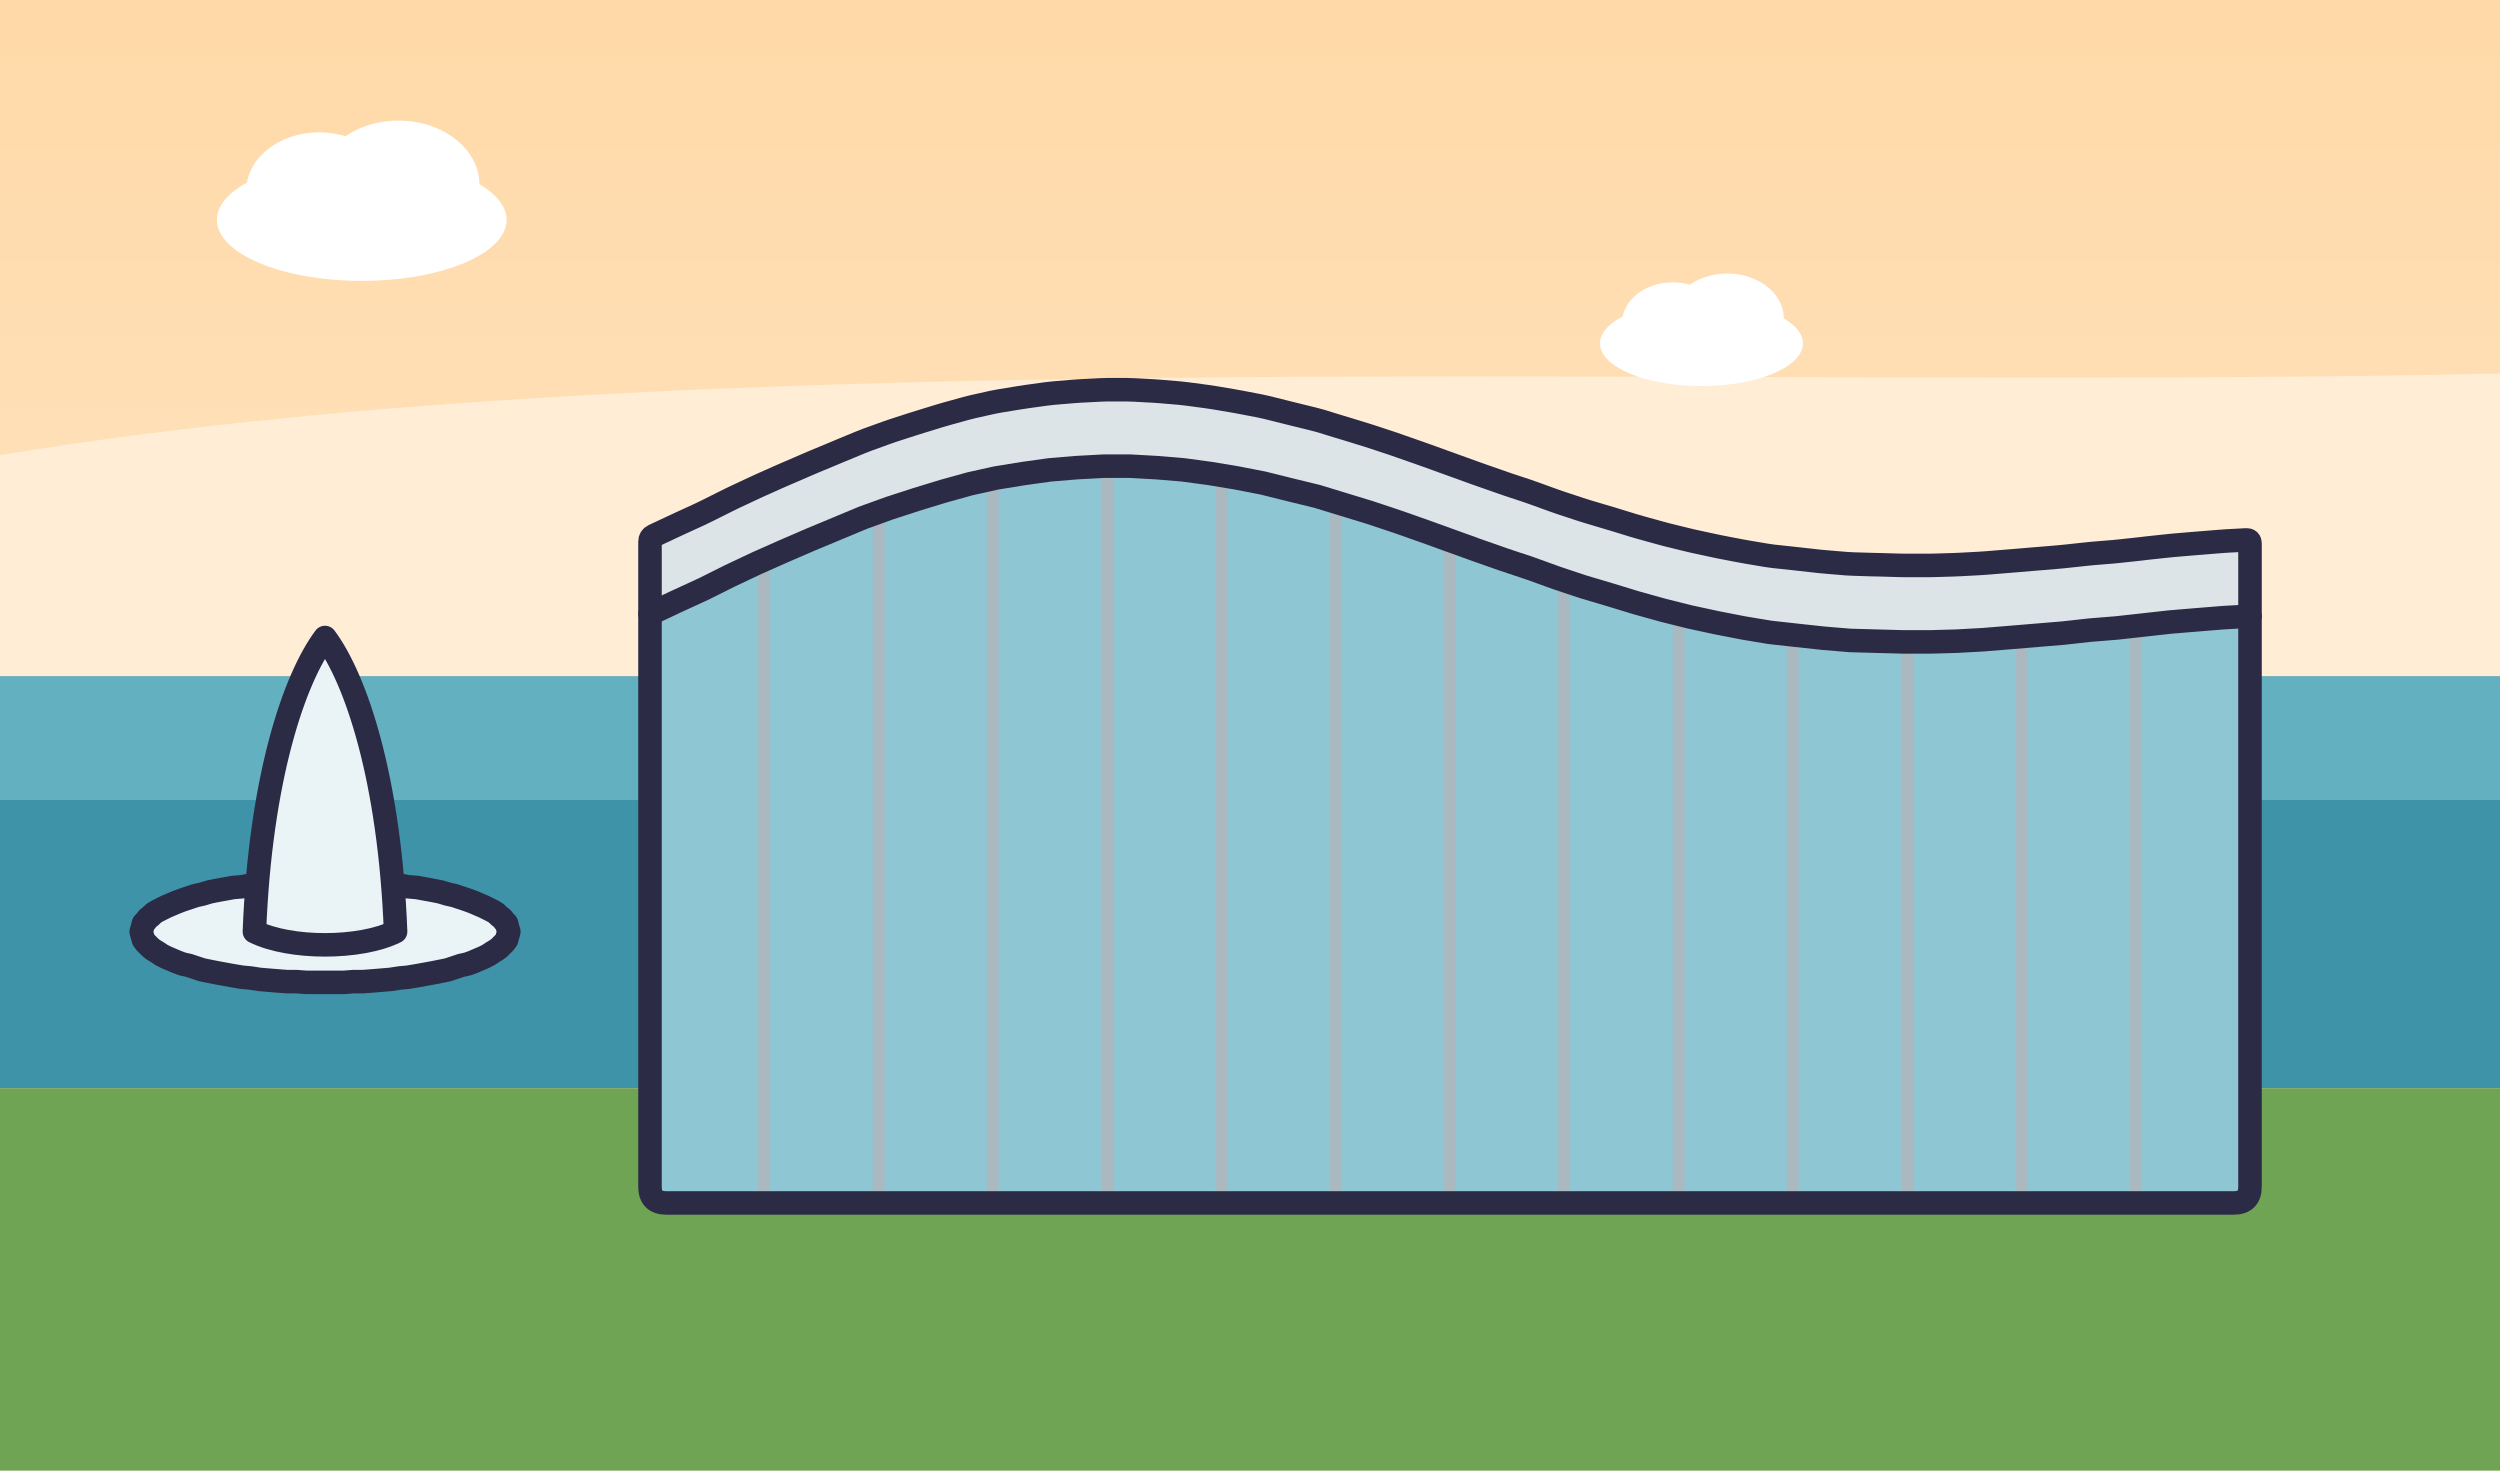
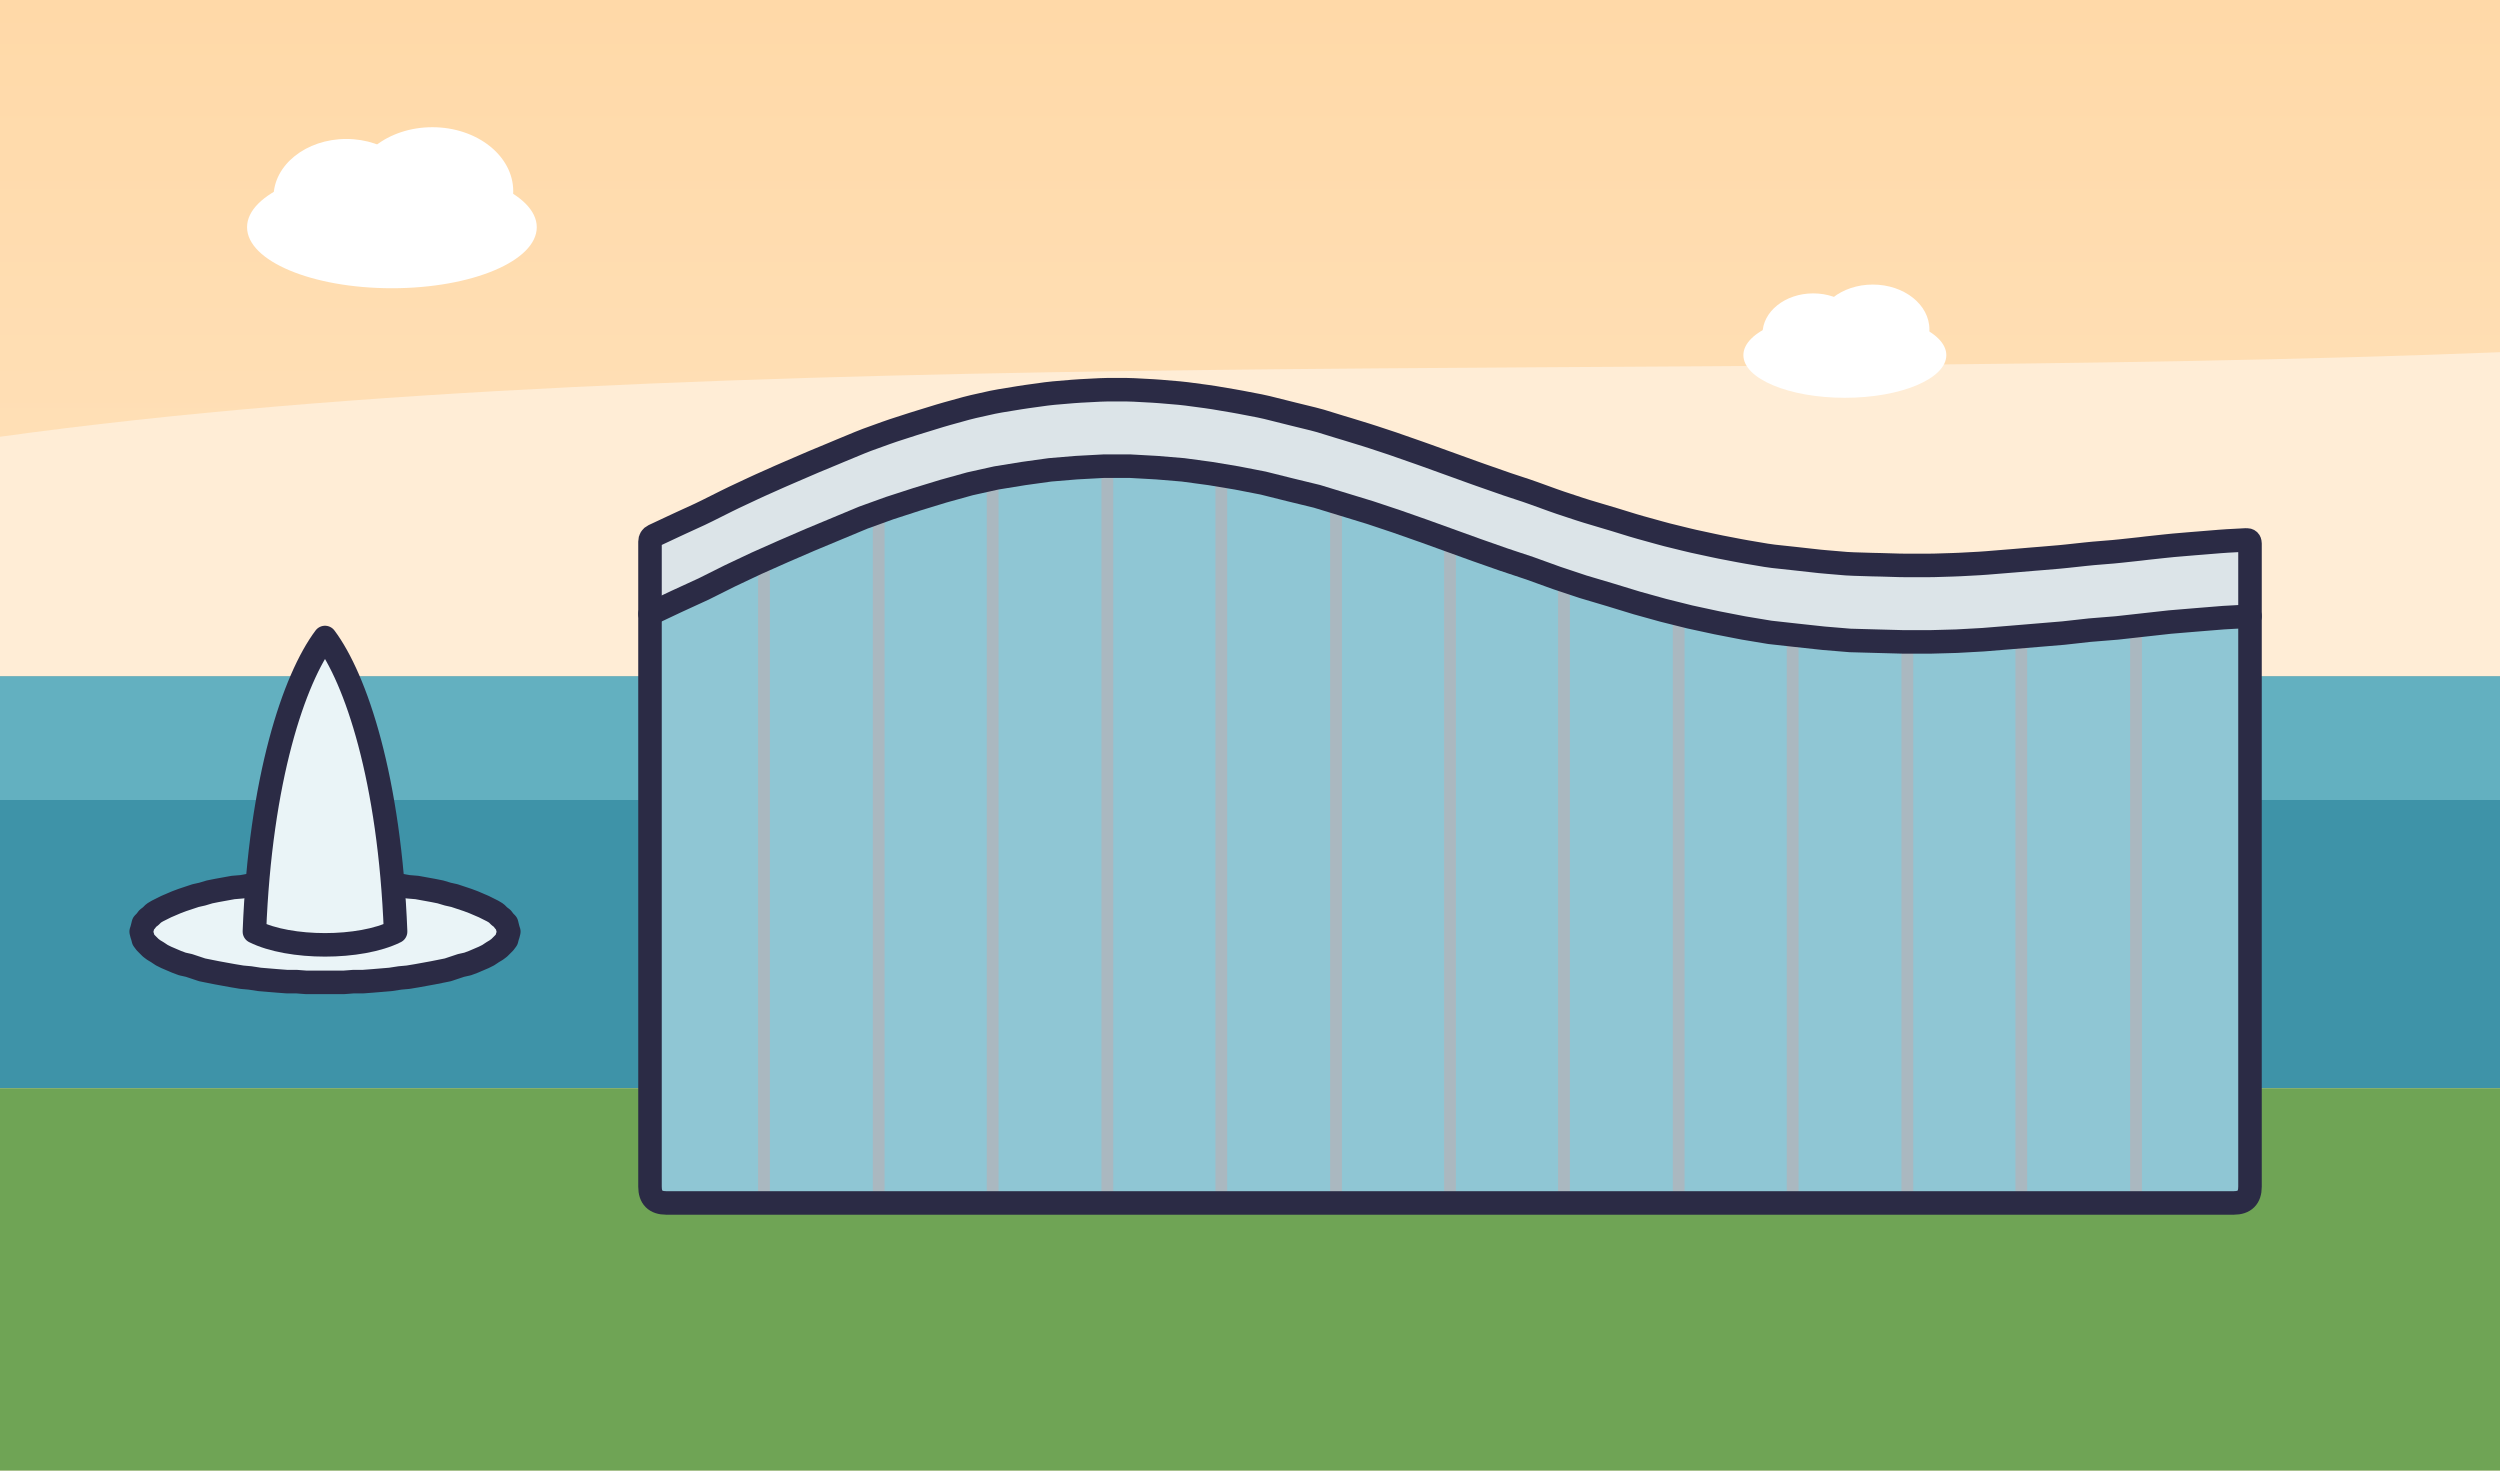
<svg xmlns="http://www.w3.org/2000/svg" viewBox="0 0 340 200" width="340" height="200" role="img" aria-label="킨텍스 물결 지붕" data-landmark="haengjusanseong-fortress">
  <defs>
    <linearGradient id="sky" x1="0" y1="0" x2="0" y2="1">
      <stop offset="0" stop-color="#FFD9A8" />
      <stop offset="1" stop-color="#FFEDD6" />
    </linearGradient>
  </defs>
  <rect width="340" height="200" fill="url(#sky)" />
-   <path d="M0,61.9 C95.2,46.1 231.2,53.2 340.0,50.8 L340.0,92.0 L0,92.0 Z" fill="#FFEDD6" opacity="1" />
+   <path d="M0,59.4 C95.2,46.2 231.2,52.2 340.0,47.9 L340.0,92.0 L0,92.0 Z" fill="#FFEDD6" opacity="1" />
  <g fill="#FFFFFF">
-     <ellipse cx="49.2" cy="29.9" rx="19.7" ry="8.3" />
-     <ellipse cx="43.4" cy="25.9" rx="9.9" ry="7.9" />
-     <ellipse cx="54.2" cy="25.1" rx="11.0" ry="8.7" />
+     <ellipse cx="53.3" cy="30.9" rx="19.7" ry="8.3" />
+     <ellipse cx="47.1" cy="26.8" rx="9.9" ry="7.9" />
+     <ellipse cx="58.8" cy="26.0" rx="11.0" ry="8.7" />
  </g>
  <g fill="#FFFFFF">
-     <ellipse cx="231.4" cy="46.7" rx="13.8" ry="5.8" />
-     <ellipse cx="227.5" cy="43.9" rx="6.9" ry="5.5" />
-     <ellipse cx="234.9" cy="43.3" rx="7.7" ry="6.1" />
+     <ellipse cx="250.9" cy="48.3" rx="13.8" ry="5.8" />
+     <ellipse cx="246.6" cy="45.4" rx="6.9" ry="5.5" />
+     <ellipse cx="254.7" cy="44.8" rx="7.7" ry="6.1" />
  </g>
  <rect y="92.0" width="340" height="56.0" fill="#3E93A8" />
  <rect y="92.0" width="340" height="16.8" fill="#63B0C0" />
  <rect y="148.0" width="340" height="52.0" fill="#6FA455" />
  <ellipse cx="44.2" cy="126.7" rx="25.0" ry="6.9" fill="#EAF4F7" />
  <path d="M34.6,126.7 C35.4,105.9 40.0,92.3 44.2,86.7 C48.4,92.3 53.0,105.9 53.8,126.7 C49.0,129.1 39.4,129.1 34.6,126.7 Z" fill="#EAF4F7" />
  <path d="M88.40,73.66 Q88.40,73.10 88.90,72.86 L91.50,71.64 Q92.00,71.40 92.51,71.17 L95.19,69.94 Q95.70,69.70 96.20,69.45 L98.80,68.15 Q99.30,67.90 99.80,67.66 L102.40,66.44 Q102.90,66.20 103.40,65.98 L106.00,64.82 Q106.50,64.60 107.01,64.38 L109.70,63.22 Q110.20,63.00 110.70,62.79 L113.30,61.71 Q113.80,61.50 114.30,61.29 L116.91,60.21 Q117.40,60.00 117.90,59.82 L120.50,58.88 Q121.00,58.70 121.51,58.53 L124.20,57.66 Q124.70,57.50 125.20,57.35 L127.80,56.55 Q128.30,56.40 128.80,56.26 L131.40,55.54 Q131.90,55.40 132.40,55.29 L135.00,54.71 Q135.50,54.60 136.01,54.52 L138.70,54.08 Q139.20,54.00 139.70,53.93 L142.30,53.57 Q142.80,53.50 143.30,53.46 L145.90,53.24 Q146.40,53.20 146.91,53.17 L149.60,53.03 Q150.10,53.00 150.60,53.00 L153.20,53.00 Q153.70,53.00 154.20,53.03 L156.80,53.17 Q157.30,53.20 157.80,53.24 L160.40,53.46 Q160.90,53.50 161.40,53.57 L164.09,53.93 Q164.60,54.00 165.10,54.08 L167.70,54.52 Q168.20,54.60 168.70,54.70 L171.30,55.20 Q171.80,55.30 172.30,55.42 L174.90,56.07 Q175.40,56.20 175.90,56.32 L178.59,56.98 Q179.10,57.10 179.60,57.25 L182.20,58.05 Q182.70,58.20 183.20,58.35 L185.80,59.15 Q186.30,59.30 186.80,59.47 L189.40,60.33 Q189.90,60.50 190.40,60.68 L193.09,61.62 Q193.60,61.80 194.10,61.98 L196.70,62.92 Q197.20,63.10 197.70,63.28 L200.30,64.22 Q200.80,64.40 201.31,64.58 L204.00,65.52 Q204.50,65.70 205.00,65.87 L207.60,66.73 Q208.10,66.90 208.60,67.08 L211.20,68.02 Q211.70,68.20 212.20,68.37 L214.80,69.23 Q215.30,69.40 215.81,69.55 L218.49,70.35 Q219.00,70.50 219.50,70.65 L222.10,71.45 Q222.60,71.60 223.10,71.74 L225.70,72.46 Q226.20,72.60 226.70,72.73 L229.30,73.37 Q229.80,73.50 230.31,73.61 L233.00,74.19 Q233.50,74.30 234.00,74.40 L236.60,74.90 Q237.10,75.00 237.60,75.08 L240.20,75.52 Q240.70,75.60 241.20,75.66 L243.80,75.94 Q244.30,76.00 244.80,76.05 L247.50,76.35 Q248.00,76.40 248.50,76.44 L251.10,76.66 Q251.60,76.70 252.10,76.71 L254.70,76.79 Q255.20,76.80 255.70,76.81 L258.40,76.89 Q258.90,76.90 259.40,76.90 L262.00,76.90 Q262.50,76.90 263.00,76.89 L265.60,76.81 Q266.10,76.80 266.60,76.77 L269.20,76.63 Q269.70,76.60 270.20,76.56 L272.90,76.34 Q273.40,76.30 273.90,76.26 L276.50,76.04 Q277.00,76.00 277.50,75.96 L280.10,75.74 Q280.60,75.70 281.10,75.64 L283.70,75.36 Q284.20,75.30 284.71,75.26 L287.39,75.04 Q287.90,75.00 288.40,74.94 L291.00,74.66 Q291.50,74.60 292.00,74.54 L294.60,74.26 Q295.10,74.20 295.60,74.16 L298.20,73.94 Q298.70,73.90 299.20,73.86 L301.90,73.64 Q302.40,73.60 302.90,73.57 L305.50,73.43 Q306.00,73.40 306.00,73.90 L306.00,161.40 Q306.00,163.60 303.80,163.60 L90.60,163.60 Q88.40,163.60 88.40,161.40 Z" fill="#8FC6D4" />
  <path d="M88.4,73.1 L92.0,71.4 L95.7,69.7 L99.3,67.9 L102.9,66.2 L106.5,64.6 L110.2,63.0 L113.8,61.5 L117.4,60.0 L121.0,58.7 L124.7,57.5 L128.3,56.4 L131.9,55.4 L135.5,54.6 L139.2,54.0 L142.8,53.5 L146.4,53.2 L150.1,53.0 L153.7,53.0 L157.3,53.2 L160.9,53.5 L164.6,54.0 L168.2,54.6 L171.8,55.3 L175.4,56.2 L179.1,57.1 L182.7,58.2 L186.3,59.3 L189.9,60.5 L193.6,61.8 L197.2,63.1 L200.8,64.4 L204.5,65.7 L208.1,66.9 L211.7,68.2 L215.3,69.4 L219.0,70.5 L222.6,71.6 L226.2,72.6 L229.8,73.5 L233.5,74.3 L237.1,75.0 L240.7,75.6 L244.3,76.0 L248.0,76.4 L251.6,76.7 L255.2,76.8 L258.9,76.9 L262.5,76.9 L266.1,76.8 L269.7,76.6 L273.4,76.3 L277.0,76.0 L280.6,75.7 L284.2,75.3 L287.9,75.0 L291.5,74.6 L295.1,74.2 L298.7,73.9 L302.4,73.6 L306.0,73.4 L306.0,83.8 L302.4,84.0 L298.7,84.3 L295.1,84.6 L291.5,85.0 L287.9,85.4 L284.2,85.7 L280.6,86.1 L277.0,86.4 L273.4,86.7 L269.7,87.0 L266.1,87.2 L262.5,87.3 L258.9,87.3 L255.2,87.2 L251.6,87.1 L248.0,86.8 L244.3,86.4 L240.7,86.0 L237.1,85.4 L233.5,84.7 L229.8,83.9 L226.2,83.0 L222.6,82.0 L219.0,80.9 L215.3,79.8 L211.7,78.6 L208.1,77.3 L204.5,76.1 L200.8,74.8 L197.2,73.5 L193.6,72.2 L189.9,70.9 L186.3,69.7 L182.7,68.6 L179.1,67.5 L175.4,66.6 L171.8,65.7 L168.2,65.0 L164.6,64.4 L160.9,63.9 L157.3,63.6 L153.7,63.4 L150.1,63.4 L146.4,63.6 L142.8,63.9 L139.2,64.4 L135.5,65.0 L131.9,65.8 L128.3,66.8 L124.7,67.9 L121.0,69.1 L117.4,70.4 L113.8,71.9 L110.2,73.4 L106.5,75.0 L102.9,76.6 L99.3,78.3 L95.7,80.1 L92.0,81.8 L88.4,83.5 Z" fill="#DCE4E8" />
  <g fill="none" stroke="#AAB8C0" stroke-width="1.6">
    <path d="M103.9,76.2 L103.9,163.6" />
    <path d="M119.5,69.6 L119.5,163.6" />
    <path d="M135.0,65.1 L135.0,163.6" />
    <path d="M150.6,63.4 L150.6,163.6" />
    <path d="M166.1,64.6 L166.1,163.6" />
    <path d="M181.7,68.3 L181.7,163.6" />
    <path d="M197.2,73.5 L197.2,163.6" />
    <path d="M212.7,78.9 L212.7,163.6" />
    <path d="M228.3,83.5 L228.3,163.6" />
    <path d="M243.8,86.4 L243.8,163.6" />
    <path d="M259.4,87.3 L259.4,163.6" />
    <path d="M274.9,86.6 L274.9,163.6" />
    <path d="M290.5,85.1 L290.5,163.6" />
  </g>
  <g fill="none" stroke="#2B2B45" stroke-width="3.2" stroke-linejoin="round" stroke-linecap="round">
    <path d="M69.2,126.7 L69.1,127.1 L69.0,127.4 L68.9,127.8 L68.6,128.2 L68.3,128.5 L67.9,128.9 L67.5,129.2 L67.0,129.5 L66.4,129.9 L65.8,130.2 L65.1,130.5 L64.4,130.8 L63.6,131.1 L62.7,131.3 L61.8,131.6 L60.9,131.9 L59.9,132.1 L58.9,132.3 L57.8,132.5 L56.7,132.7 L55.5,132.9 L54.4,133.0 L53.1,133.2 L51.9,133.3 L50.7,133.4 L49.4,133.5 L48.1,133.5 L46.8,133.6 L45.5,133.6 L44.2,133.6 L42.9,133.6 L41.6,133.6 L40.3,133.5 L39.0,133.5 L37.7,133.4 L36.5,133.3 L35.3,133.2 L34.0,133.0 L32.9,132.9 L31.7,132.7 L30.6,132.5 L29.5,132.3 L28.5,132.1 L27.5,131.9 L26.6,131.6 L25.7,131.3 L24.8,131.1 L24.0,130.8 L23.3,130.5 L22.6,130.2 L22.0,129.9 L21.4,129.5 L20.9,129.2 L20.5,128.9 L20.1,128.5 L19.8,128.2 L19.5,127.8 L19.4,127.4 L19.3,127.1 L19.2,126.7 L19.3,126.4 L19.4,126.0 L19.5,125.6 L19.8,125.3 L20.1,124.9 L20.5,124.6 L20.9,124.2 L21.4,123.9 L22.0,123.6 L22.6,123.3 L23.3,123.0 L24.0,122.7 L24.8,122.4 L25.7,122.1 L26.6,121.8 L27.5,121.6 L28.5,121.3 L29.5,121.1 L30.6,120.9 L31.7,120.7 L32.9,120.6 L34.0,120.4 M54.4,120.4 L55.5,120.6 L56.7,120.7 L57.8,120.9 L58.9,121.1 L59.9,121.3 L60.9,121.6 L61.8,121.8 L62.7,122.1 L63.6,122.4 L64.4,122.7 L65.1,123.0 L65.8,123.3 L66.4,123.6 L67.0,123.9 L67.5,124.2 L67.9,124.6 L68.3,124.9 L68.6,125.3 L68.9,125.6 L69.0,126.0 L69.1,126.4 L69.2,126.7" />
    <path d="M34.6,126.7 C35.4,105.9 40.0,92.3 44.2,86.7 C48.4,92.3 53.0,105.9 53.8,126.7 C49.0,129.1 39.4,129.1 34.6,126.7 Z" />
    <path d="M88.40,73.66 Q88.40,73.10 88.90,72.86 L91.50,71.64 Q92.00,71.40 92.51,71.17 L95.19,69.94 Q95.70,69.70 96.20,69.45 L98.80,68.15 Q99.30,67.90 99.80,67.66 L102.40,66.44 Q102.90,66.20 103.40,65.98 L106.00,64.82 Q106.50,64.60 107.01,64.38 L109.70,63.22 Q110.20,63.00 110.70,62.79 L113.30,61.71 Q113.80,61.50 114.30,61.29 L116.91,60.21 Q117.40,60.00 117.90,59.82 L120.50,58.88 Q121.00,58.70 121.51,58.53 L124.20,57.66 Q124.70,57.50 125.20,57.35 L127.80,56.55 Q128.30,56.40 128.80,56.26 L131.40,55.54 Q131.90,55.40 132.40,55.29 L135.00,54.71 Q135.50,54.60 136.01,54.52 L138.70,54.08 Q139.20,54.00 139.70,53.93 L142.30,53.57 Q142.80,53.50 143.30,53.46 L145.90,53.24 Q146.40,53.20 146.91,53.17 L149.60,53.03 Q150.10,53.00 150.60,53.00 L153.20,53.00 Q153.70,53.00 154.20,53.03 L156.80,53.17 Q157.30,53.20 157.80,53.24 L160.40,53.46 Q160.90,53.50 161.40,53.57 L164.09,53.93 Q164.60,54.00 165.10,54.08 L167.70,54.52 Q168.20,54.60 168.70,54.70 L171.30,55.20 Q171.80,55.30 172.30,55.42 L174.90,56.07 Q175.40,56.20 175.90,56.32 L178.59,56.98 Q179.10,57.10 179.60,57.25 L182.20,58.05 Q182.70,58.20 183.20,58.35 L185.80,59.15 Q186.30,59.30 186.80,59.47 L189.40,60.33 Q189.90,60.50 190.40,60.68 L193.09,61.62 Q193.60,61.80 194.10,61.98 L196.70,62.92 Q197.20,63.10 197.70,63.28 L200.30,64.22 Q200.80,64.40 201.31,64.58 L204.00,65.52 Q204.50,65.70 205.00,65.87 L207.60,66.73 Q208.10,66.90 208.60,67.08 L211.20,68.02 Q211.70,68.20 212.20,68.37 L214.80,69.23 Q215.30,69.40 215.81,69.55 L218.49,70.35 Q219.00,70.50 219.50,70.65 L222.10,71.45 Q222.60,71.60 223.10,71.74 L225.70,72.46 Q226.20,72.60 226.70,72.73 L229.30,73.37 Q229.80,73.50 230.31,73.61 L233.00,74.19 Q233.50,74.30 234.00,74.40 L236.60,74.90 Q237.10,75.00 237.60,75.08 L240.20,75.52 Q240.70,75.60 241.20,75.66 L243.80,75.94 Q244.30,76.00 244.80,76.05 L247.50,76.35 Q248.00,76.40 248.50,76.44 L251.10,76.66 Q251.60,76.70 252.10,76.71 L254.70,76.79 Q255.20,76.80 255.70,76.81 L258.40,76.89 Q258.90,76.90 259.40,76.90 L262.00,76.90 Q262.50,76.90 263.00,76.89 L265.60,76.81 Q266.10,76.80 266.60,76.77 L269.20,76.63 Q269.70,76.60 270.20,76.56 L272.90,76.34 Q273.40,76.30 273.90,76.26 L276.50,76.04 Q277.00,76.00 277.50,75.96 L280.10,75.74 Q280.60,75.70 281.10,75.64 L283.70,75.36 Q284.20,75.30 284.71,75.26 L287.39,75.04 Q287.90,75.00 288.40,74.94 L291.00,74.66 Q291.50,74.60 292.00,74.54 L294.60,74.26 Q295.10,74.20 295.60,74.16 L298.20,73.94 Q298.70,73.90 299.20,73.86 L301.90,73.64 Q302.40,73.60 302.90,73.57 L305.50,73.43 Q306.00,73.40 306.00,73.90 L306.00,161.40 Q306.00,163.60 303.80,163.60 L90.60,163.60 Q88.40,163.60 88.40,161.40 Z" />
    <path d="M88.4,83.5 L92.0,81.8 L95.7,80.1 L99.3,78.3 L102.9,76.6 L106.5,75.0 L110.2,73.4 L113.8,71.9 L117.4,70.4 L121.0,69.1 L124.7,67.9 L128.3,66.8 L131.9,65.8 L135.5,65.0 L139.2,64.4 L142.8,63.9 L146.4,63.6 L150.1,63.4 L153.7,63.4 L157.3,63.6 L160.9,63.9 L164.6,64.4 L168.2,65.0 L171.8,65.7 L175.4,66.6 L179.1,67.5 L182.7,68.6 L186.3,69.7 L189.9,70.9 L193.6,72.2 L197.2,73.5 L200.8,74.8 L204.5,76.1 L208.1,77.3 L211.7,78.6 L215.3,79.8 L219.0,80.9 L222.6,82.0 L226.2,83.0 L229.8,83.9 L233.5,84.7 L237.1,85.4 L240.7,86.0 L244.3,86.4 L248.0,86.8 L251.6,87.1 L255.2,87.2 L258.9,87.3 L262.5,87.3 L266.1,87.2 L269.7,87.0 L273.4,86.7 L277.0,86.4 L280.6,86.1 L284.2,85.7 L287.9,85.4 L291.5,85.0 L295.1,84.6 L298.7,84.3 L302.4,84.0 L306.0,83.8" />
  </g>
</svg>
